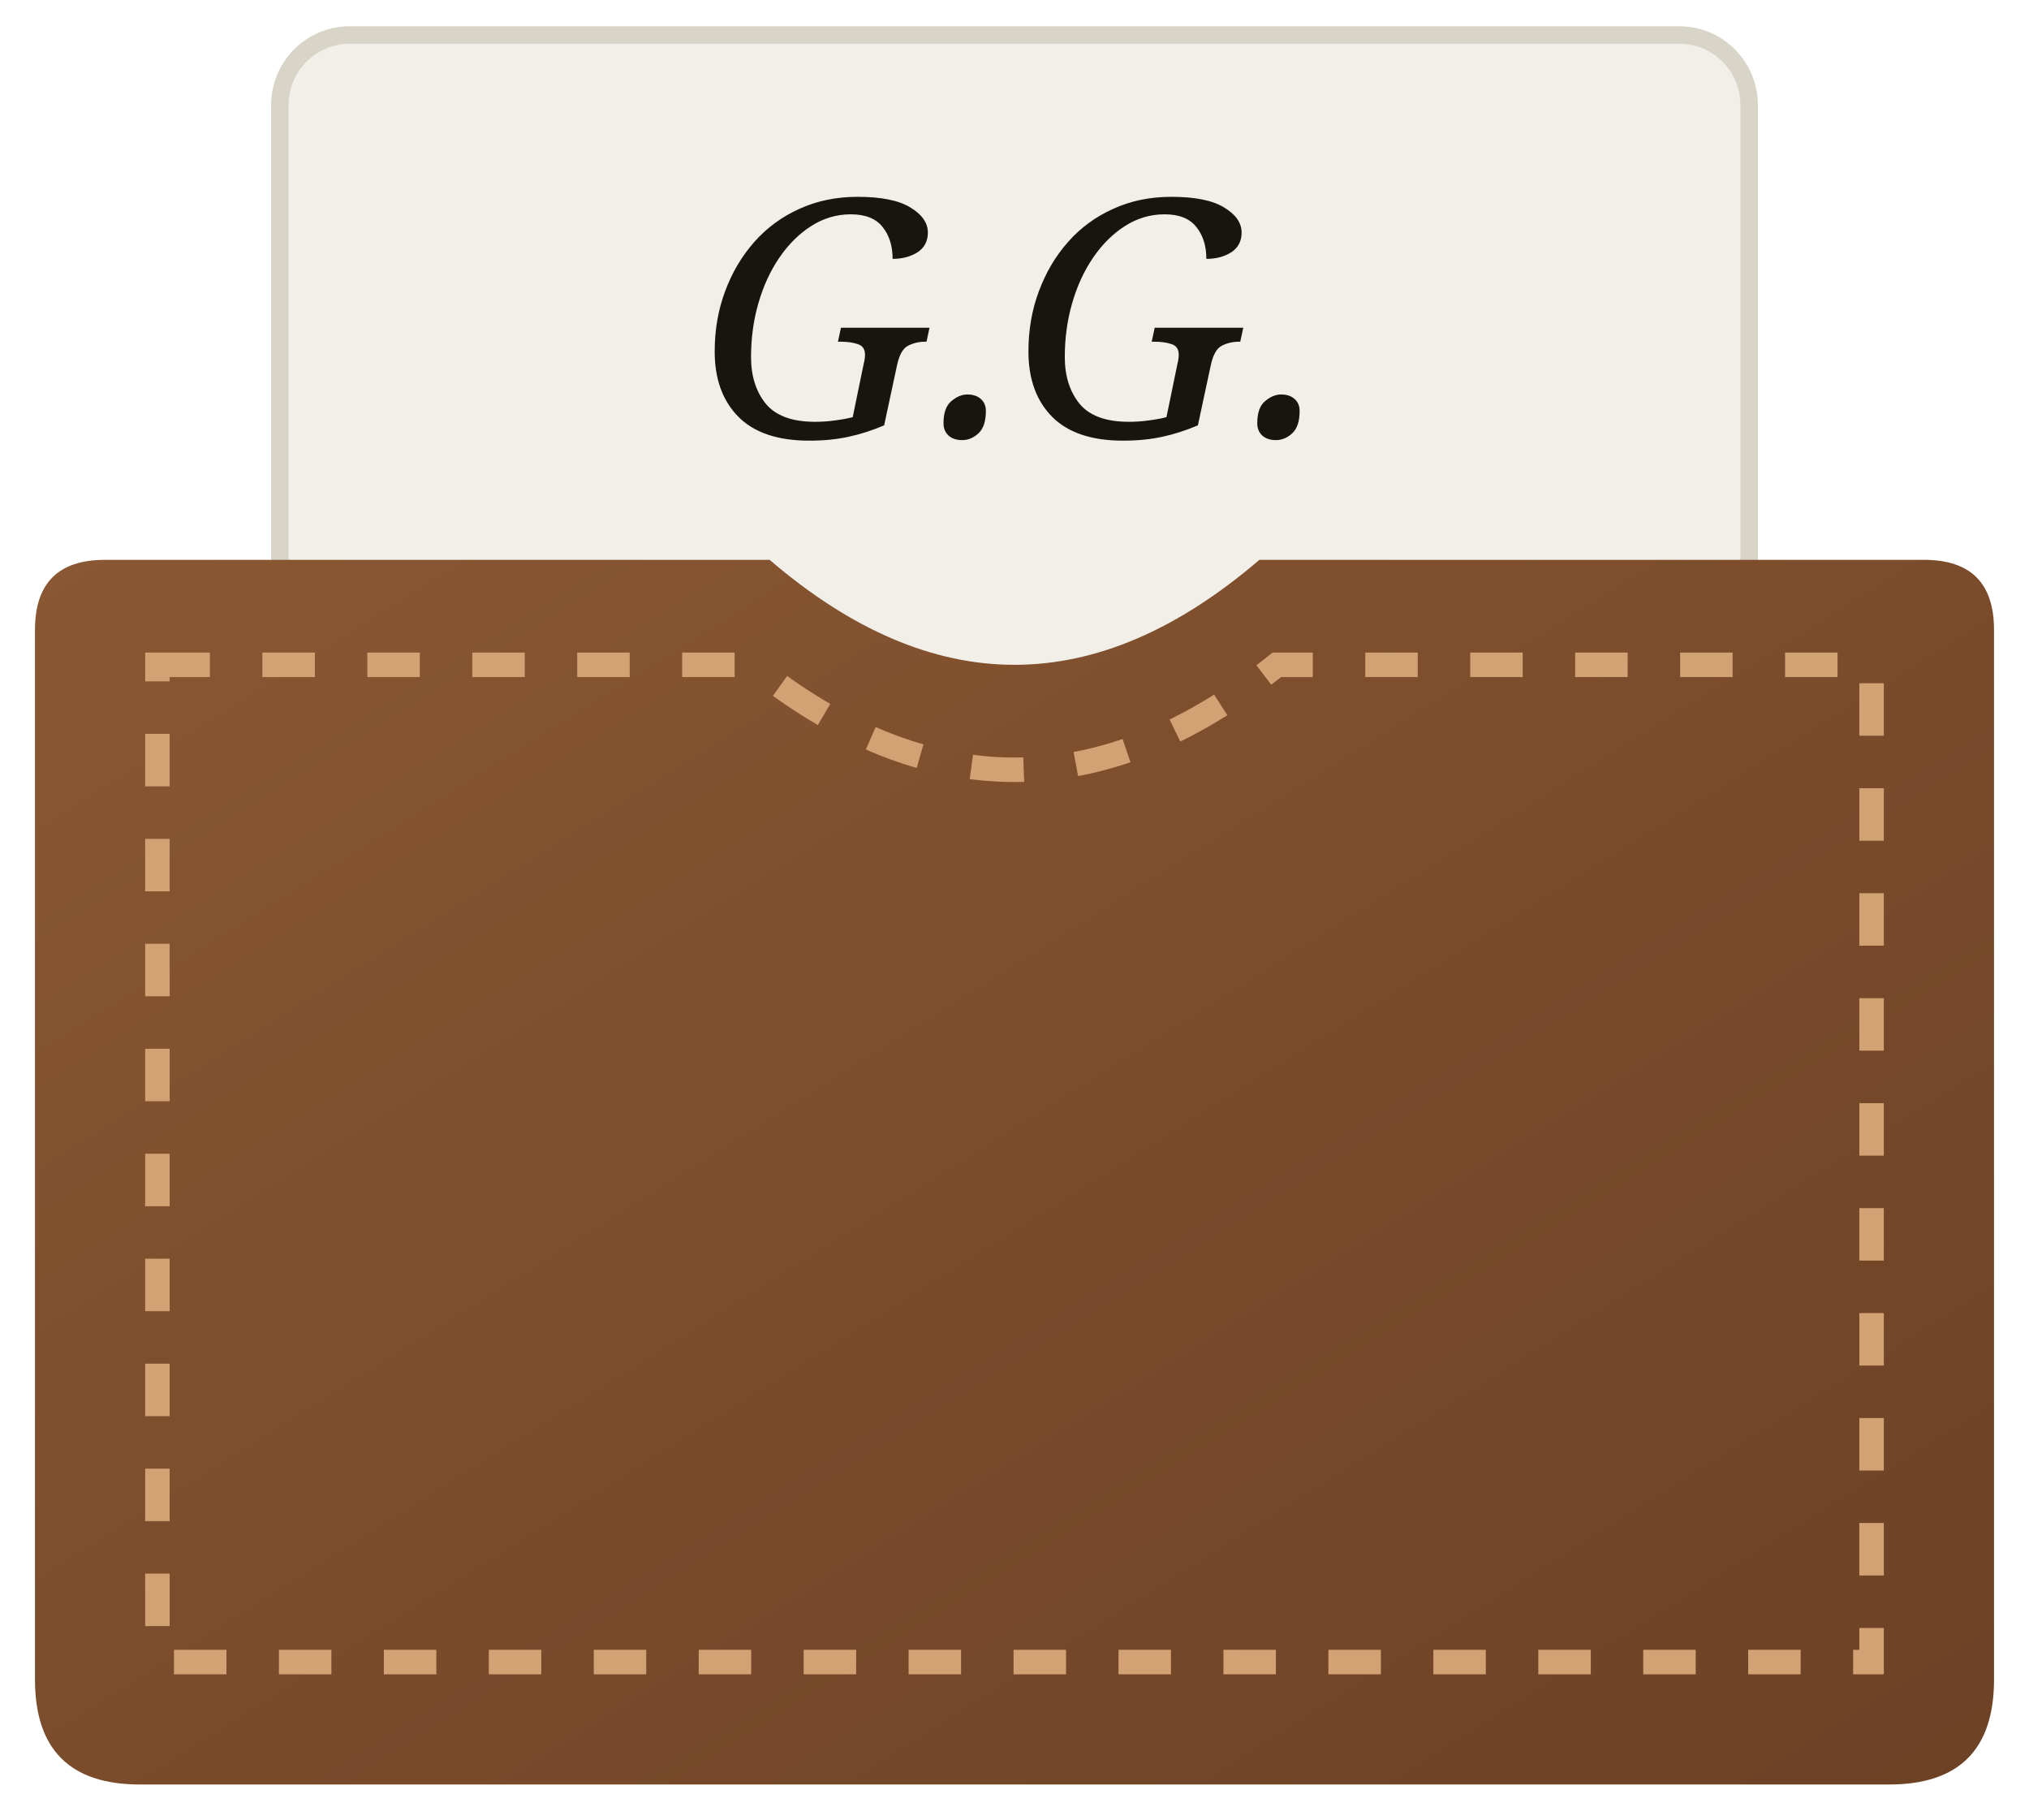
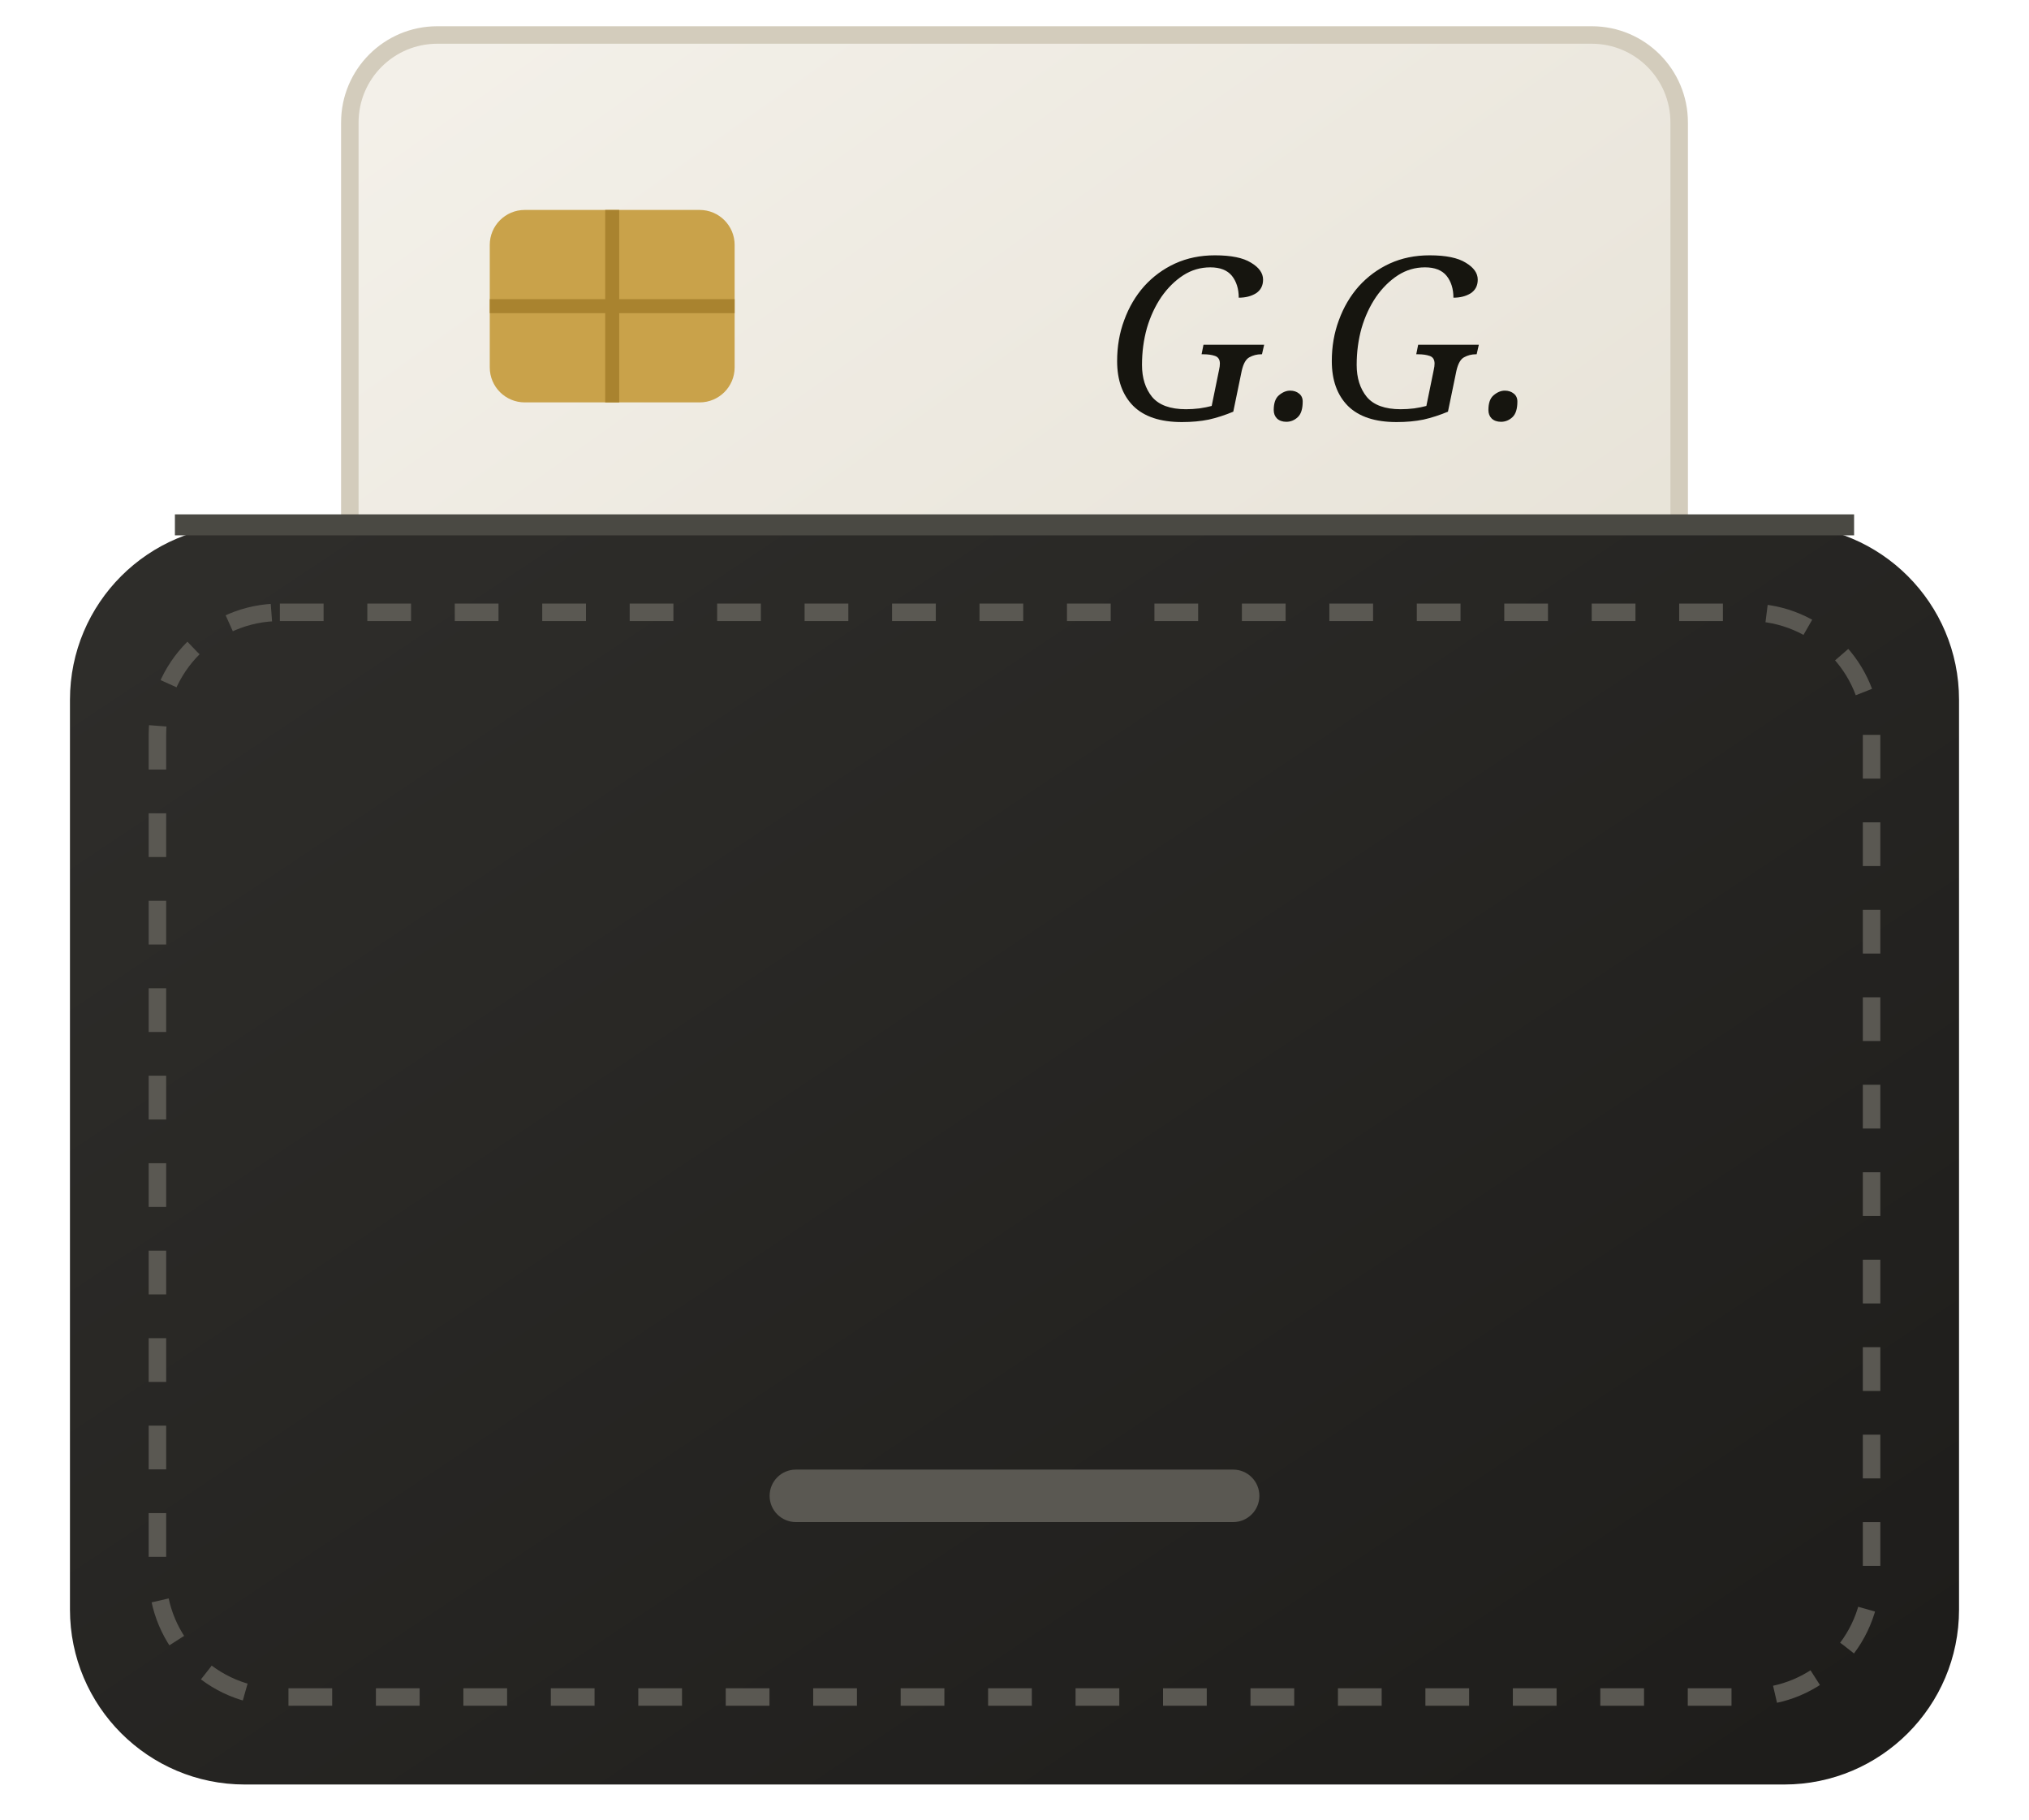
<svg xmlns="http://www.w3.org/2000/svg" viewBox="0 0 116 104" width="116" height="104">
  <defs>
    <linearGradient id="cd-l" x1="0" y1="0" x2="1" y2="1">
-       <stop offset="0" stop-color="#8A5732" />
-       <stop offset="1" stop-color="#6C4125" />
+       <stop offset="0" stop-color="#2F2E2B" />
+       <stop offset="1" stop-color="#1D1C1A" />
+     </linearGradient>
+     <linearGradient id="cd-c" x1="0" y1="0" x2="1" y2="1">
+       <stop offset="0" stop-color="#F4F1EA" />
+       <stop offset="1" stop-color="#E4DFD3" />
    </linearGradient>
  </defs>
-   <rect x="16" y="2" width="84" height="56" rx="4" fill="#F2EFE8" stroke="#D9D4C8" />
-   <text x="58" y="25" text-anchor="middle" font-family="Instrument Serif, Georgia, serif" font-style="italic" font-size="19" fill="#16150F">G.G.</text>
-   <path d="M6 32 H44 Q58 44 72 32 H110 Q114 32 114 36 V96 Q114 102 108 102 H8 Q2 102 2 96 V36 Q2 32 6 32 Z" fill="url(#cd-l)" />
-   <path d="M9 38 H43 Q58 50 73 38 H107 V95 H9 Z" fill="none" stroke="#D3A274" stroke-width="1.4" stroke-dasharray="3 3" />
+   <rect x="20" y="2" width="76" height="54" rx="5" fill="url(#cd-c)" stroke="#D3CCBC" />
+   <rect x="28" y="12" width="14" height="11" rx="2" fill="#C9A24A" />
+   <path d="M28 17.5 h14 M35 12 v11" stroke="#A9832F" stroke-width="0.8" />
+   <text x="88" y="24" text-anchor="end" font-family="Instrument Serif, Georgia, serif" font-style="italic" font-size="13" fill="#16150F">G.G.</text>
+   <rect x="4" y="30" width="108" height="72" rx="10" fill="url(#cd-l)" />
+   <path d="M10 30 H106" stroke="#4A4943" stroke-width="1.2" />
+   <rect x="9" y="35" width="98" height="62" rx="7" fill="none" stroke="#5A5852" stroke-width="1" stroke-dasharray="2.5 2.5" />
+   <rect x="44" y="84" width="28" height="3" rx="1.5" fill="#5A5852" />
</svg>
